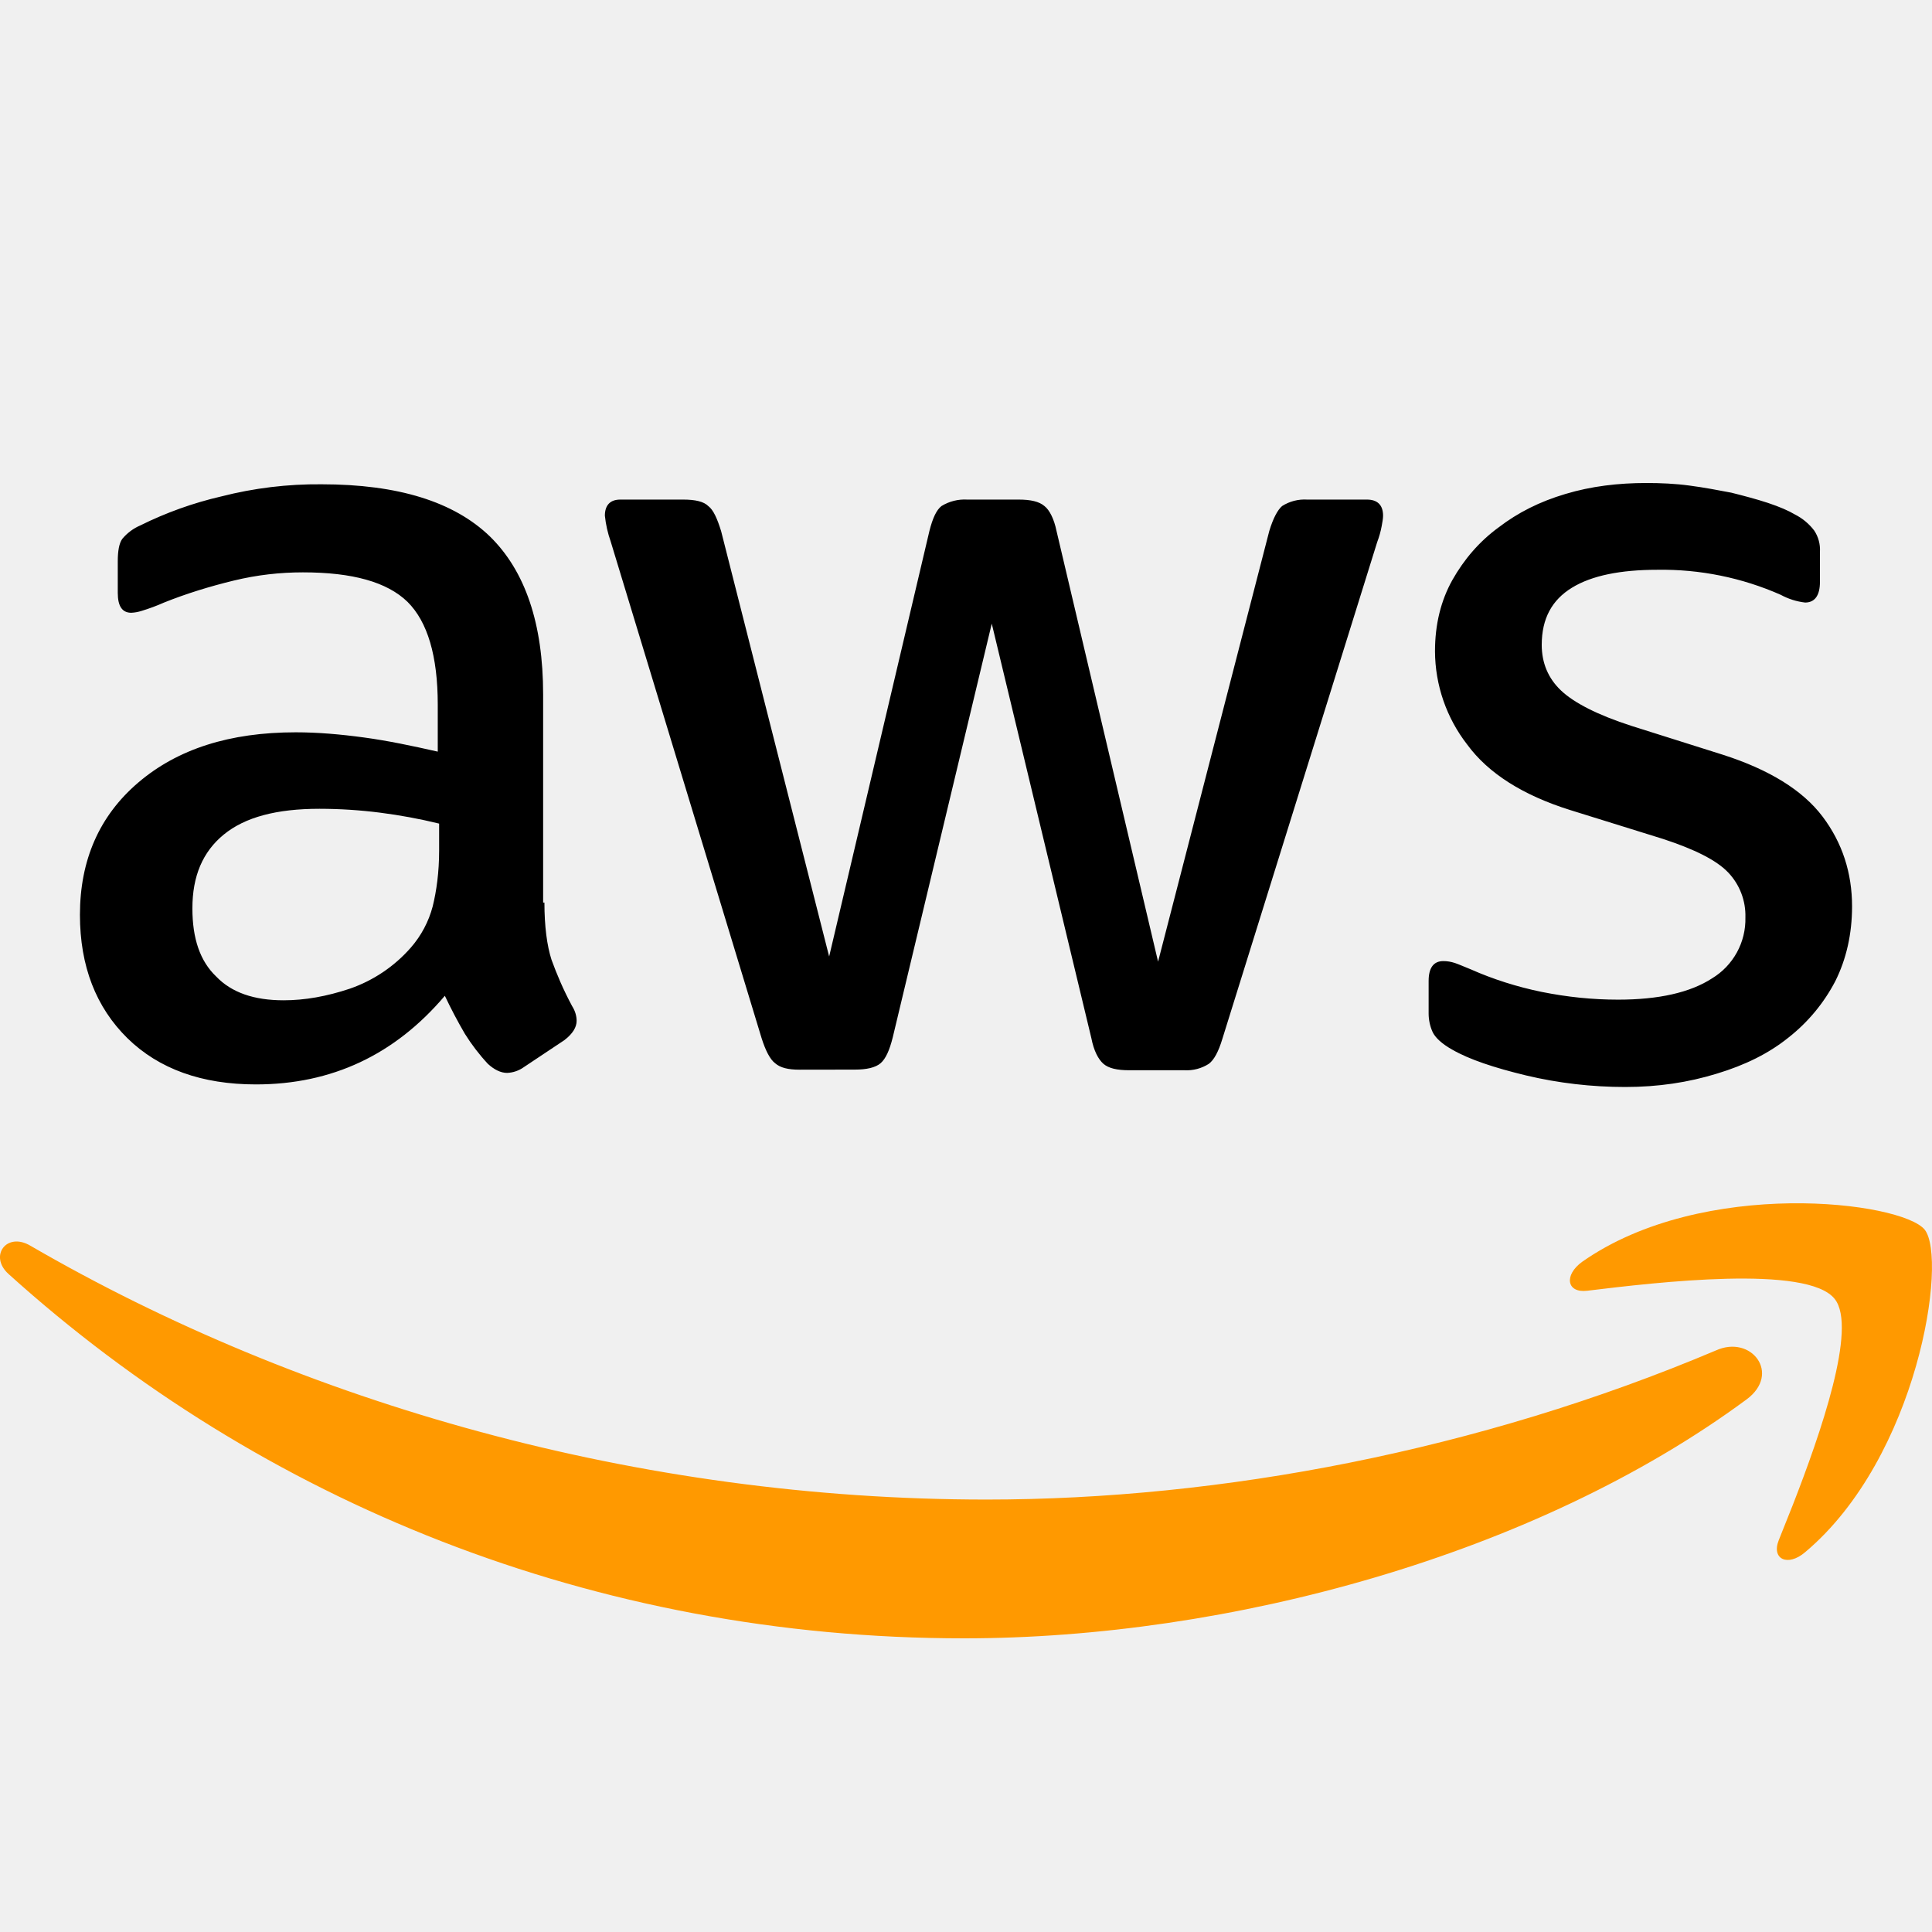
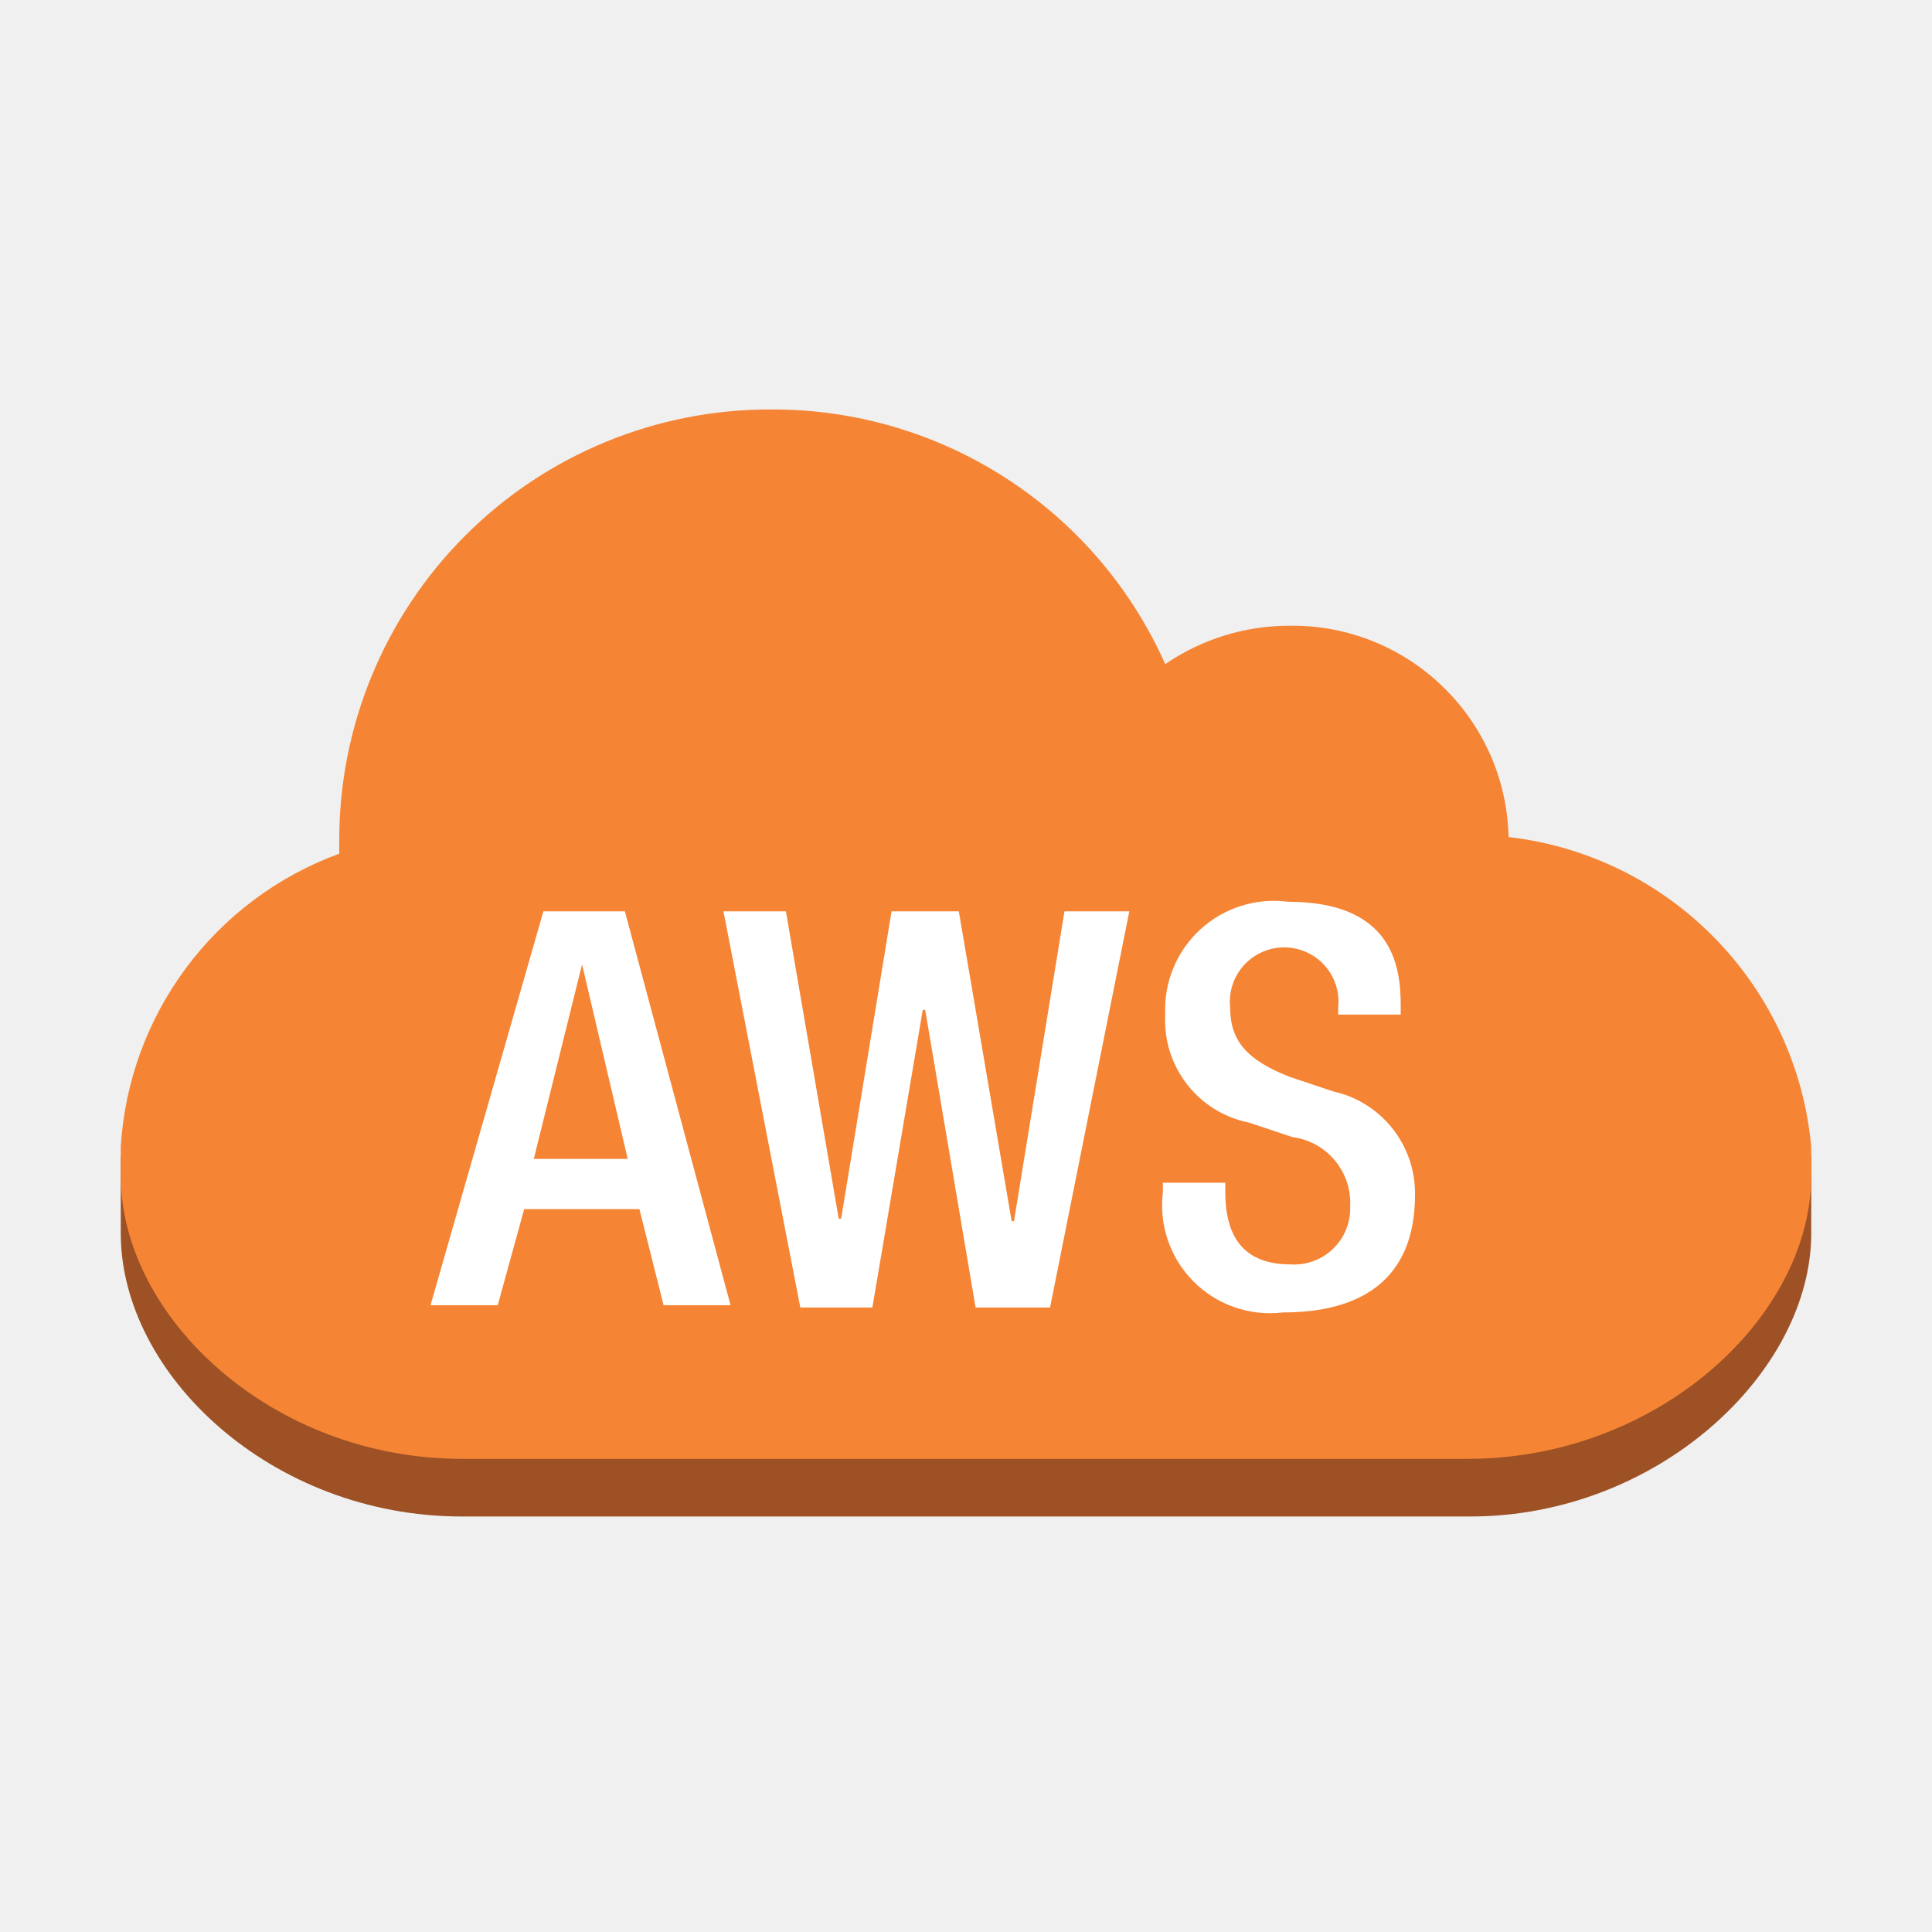
- <svg xmlns="http://www.w3.org/2000/svg" viewBox="0 0 24 24" fill="currentColor" fill-rule="evenodd">
-   <path d="M6.763 11.212c0 .296.032.535.088.71.064.176.144.368.256.576.04.063.056.127.056.183 0 .08-.048.16-.152.24l-.503.335a.383.383 0 01-.208.072c-.08 0-.16-.04-.239-.112a2.47 2.47 0 01-.287-.375 6.18 6.18 0 01-.248-.471c-.622.734-1.405 1.101-2.347 1.101-.67 0-1.205-.191-1.596-.574-.39-.384-.59-.894-.59-1.533 0-.678.24-1.23.726-1.644.487-.415 1.133-.623 1.955-.623.272 0 .551.024.846.064.296.04.6.104.918.176v-.583c0-.607-.127-1.03-.375-1.277-.255-.248-.686-.367-1.3-.367-.28 0-.568.031-.863.103-.295.072-.583.16-.862.272a2.4 2.4 0 01-.28.104.488.488 0 01-.127.023c-.112 0-.168-.08-.168-.247v-.391c0-.128.016-.224.056-.28a.597.597 0 01.224-.167 4.577 4.577 0 011.005-.36 4.84 4.84 0 011.246-.151c.95 0 1.644.216 2.091.647.44.43.662 1.085.662 1.963v2.586h.016zm-3.24 1.214c.263 0 .534-.048.822-.144a1.78 1.78 0 00.758-.51 1.27 1.27 0 00.272-.512c.047-.191.08-.423.08-.694v-.335a6.66 6.66 0 00-.735-.136 6.02 6.02 0 00-.75-.048c-.535 0-.926.104-1.19.32-.263.215-.39.518-.39.917 0 .375.095.655.295.846.191.2.47.296.838.296zm6.41.862c-.144 0-.24-.024-.304-.08-.064-.048-.12-.16-.168-.311L7.586 6.726a1.398 1.398 0 01-.072-.32c0-.128.064-.2.191-.2h.783c.151 0 .255.025.31.08.065.048.113.16.16.312l1.342 5.284 1.245-5.284c.04-.16.088-.264.151-.312a.549.549 0 01.32-.08h.638c.152 0 .256.025.32.08.063.048.12.16.151.312l1.261 5.348 1.381-5.348c.048-.16.104-.264.16-.312a.52.52 0 01.311-.08h.743c.127 0 .2.065.2.2 0 .04-.009.08-.017.128a1.137 1.137 0 01-.056.2l-1.923 6.17c-.048.16-.104.263-.168.311a.51.51 0 01-.303.08h-.687c-.15 0-.255-.024-.32-.08-.063-.056-.119-.16-.15-.32L12.32 7.747l-1.23 5.14c-.04.16-.087.264-.15.32-.065.056-.177.08-.32.08l-.686.001zm10.256.215c-.415 0-.83-.048-1.229-.143-.399-.096-.71-.2-.918-.32-.128-.071-.215-.151-.247-.223a.563.563 0 01-.048-.224v-.407c0-.167.064-.247.183-.247.048 0 .096.008.144.024.048.016.12.048.2.08.271.12.566.215.878.279.32.064.63.096.95.096.502 0 .894-.088 1.165-.264a.86.86 0 00.415-.758.777.777 0 00-.215-.559c-.144-.151-.416-.287-.807-.415l-1.157-.36c-.583-.183-1.014-.454-1.277-.813a1.902 1.902 0 01-.4-1.158c0-.335.073-.63.216-.886.144-.255.335-.479.575-.654.24-.184.51-.32.83-.415.32-.096.655-.136 1.006-.136.175 0 .36.008.535.032.183.024.35.056.518.088.16.04.312.08.455.127.144.048.256.096.336.144a.69.69 0 01.24.2.43.43 0 01.071.263v.375c0 .168-.064.256-.184.256a.83.83 0 01-.303-.096 3.652 3.652 0 00-1.532-.311c-.455 0-.815.071-1.062.223-.248.152-.375.383-.375.71 0 .224.08.416.24.567.16.152.454.304.877.44l1.134.358c.574.184.99.44 1.237.767.247.327.367.702.367 1.117 0 .343-.072.655-.207.926a2.157 2.157 0 01-.583.703c-.248.2-.543.343-.886.447-.36.111-.734.167-1.142.167z" />
-   <path d="M.378 15.475c3.384 1.963 7.56 3.153 11.877 3.153 2.914 0 6.114-.607 9.06-1.852.44-.2.814.287.383.607-2.626 1.94-6.442 2.969-9.722 2.969-4.598 0-8.74-1.7-11.87-4.526-.247-.223-.024-.527.272-.351zm23.531-.2c.287.36-.08 2.826-1.485 4.007-.215.184-.423.088-.327-.151l.175-.439c.343-.88.802-2.198.52-2.555-.336-.43-2.22-.207-3.074-.103-.255.032-.295-.192-.063-.36 1.5-1.053 3.967-.75 4.254-.399z" fill="#F90" />
+ <svg xmlns="http://www.w3.org/2000/svg" viewBox="0 0 32 32">
+   <path d="M30,19.152v1.273c0,2.307-2.545,4.693-5.648,4.693H7.648C4.506,25.118,2,22.771,2,20.424V19.152Z" style="fill:#9d5125" />
+   <path d="M12.778,6.782A7.112,7.112,0,0,1,19.3,11a3.638,3.638,0,0,1,2.068-.636,3.583,3.583,0,0,1,3.619,3.5A5.69,5.69,0,0,1,30,18.993v.477c0,2.347-2.545,4.693-5.688,4.693H7.648C4.506,24.163,2,21.816,2,19.47v-.477A5.527,5.527,0,0,1,5.619,14.14v-.2A7.129,7.129,0,0,1,12.778,6.782Z" style="fill:#f58535" />
+   <path d="M9,15.095,7.131,21.618H8.244l.438-1.591h1.909l.4,1.591H12.1l-1.75-6.523Zm-.159,4.1.8-3.222h0l.756,3.222Z" style="fill:#fff" />
+   <polygon points="16.795 20.226 16.756 20.226 15.881 15.095 14.767 15.095 13.932 20.186 13.892 20.186 13.017 15.095 11.983 15.095 13.256 21.657 14.449 21.657 15.284 16.726 15.324 16.726 16.159 21.657 17.392 21.657 18.705 15.095 17.631 15.095 16.795 20.226" style="fill:#fff" />
+   <path d="M22.085,18.078l-.716-.239c-.716-.278-.994-.6-.994-1.153a.9.9,0,1,1,1.79,0v.119H23.2v-.159c0-.676-.159-1.71-1.869-1.71A1.8,1.8,0,0,0,19.3,16.805a1.729,1.729,0,0,0,1.392,1.79l.716.239a1.1,1.1,0,0,1,.955,1.153.928.928,0,0,1-.994.955q-1.074,0-1.074-1.193v-.159H19.261v.159a1.786,1.786,0,0,0,1.989,1.989c1.312,0,2.187-.557,2.187-1.949A1.728,1.728,0,0,0,22.085,18.078Z" style="fill:#fff" />
</svg>
